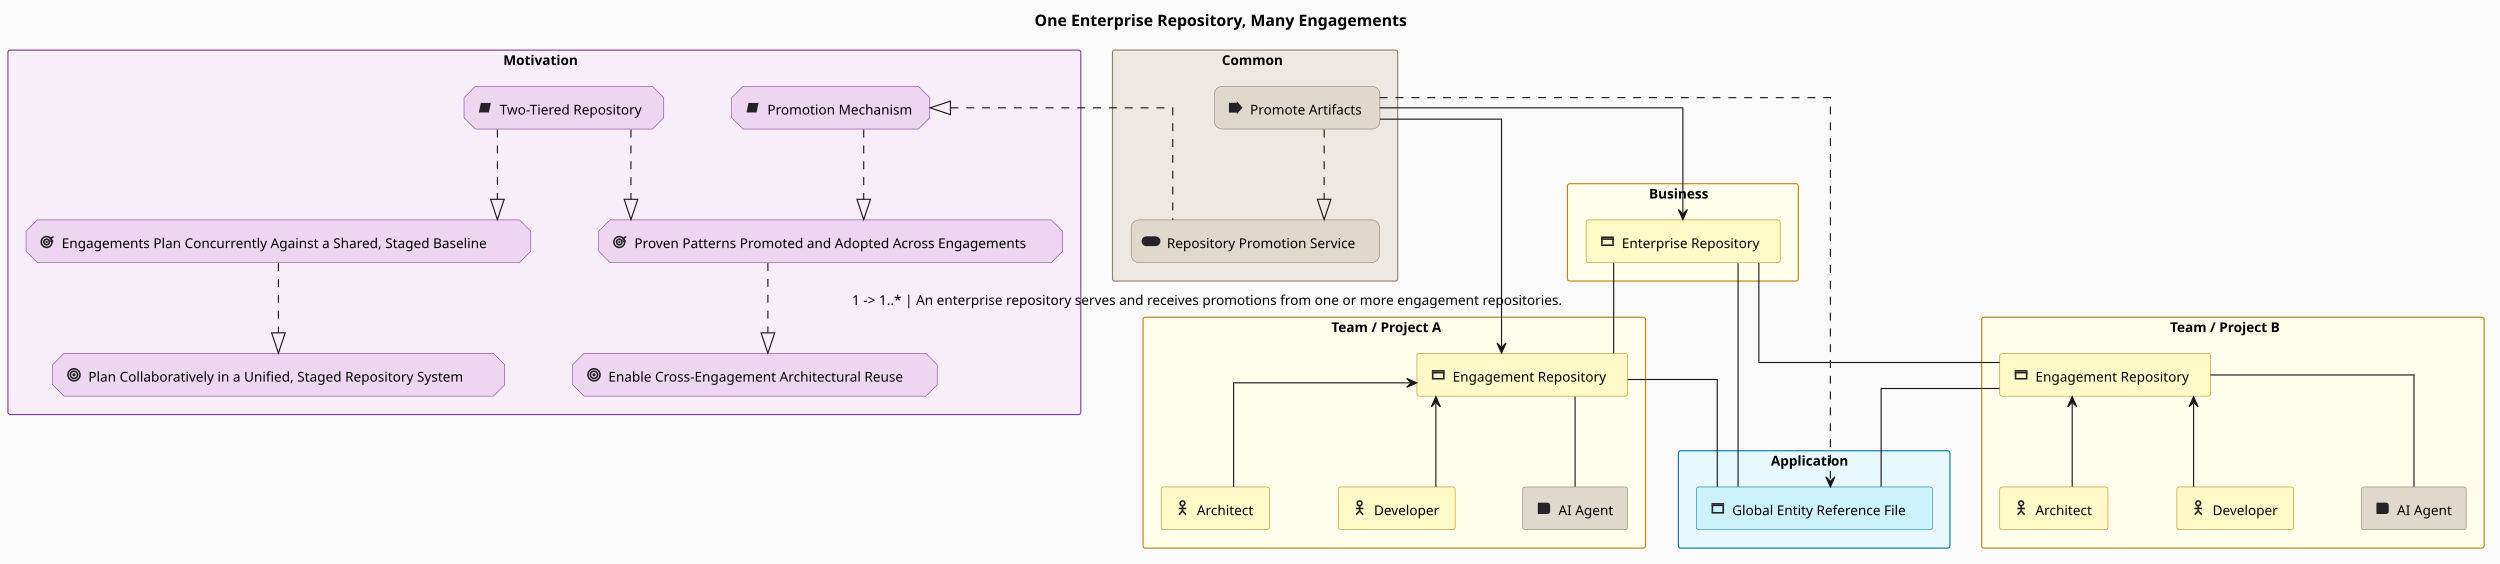
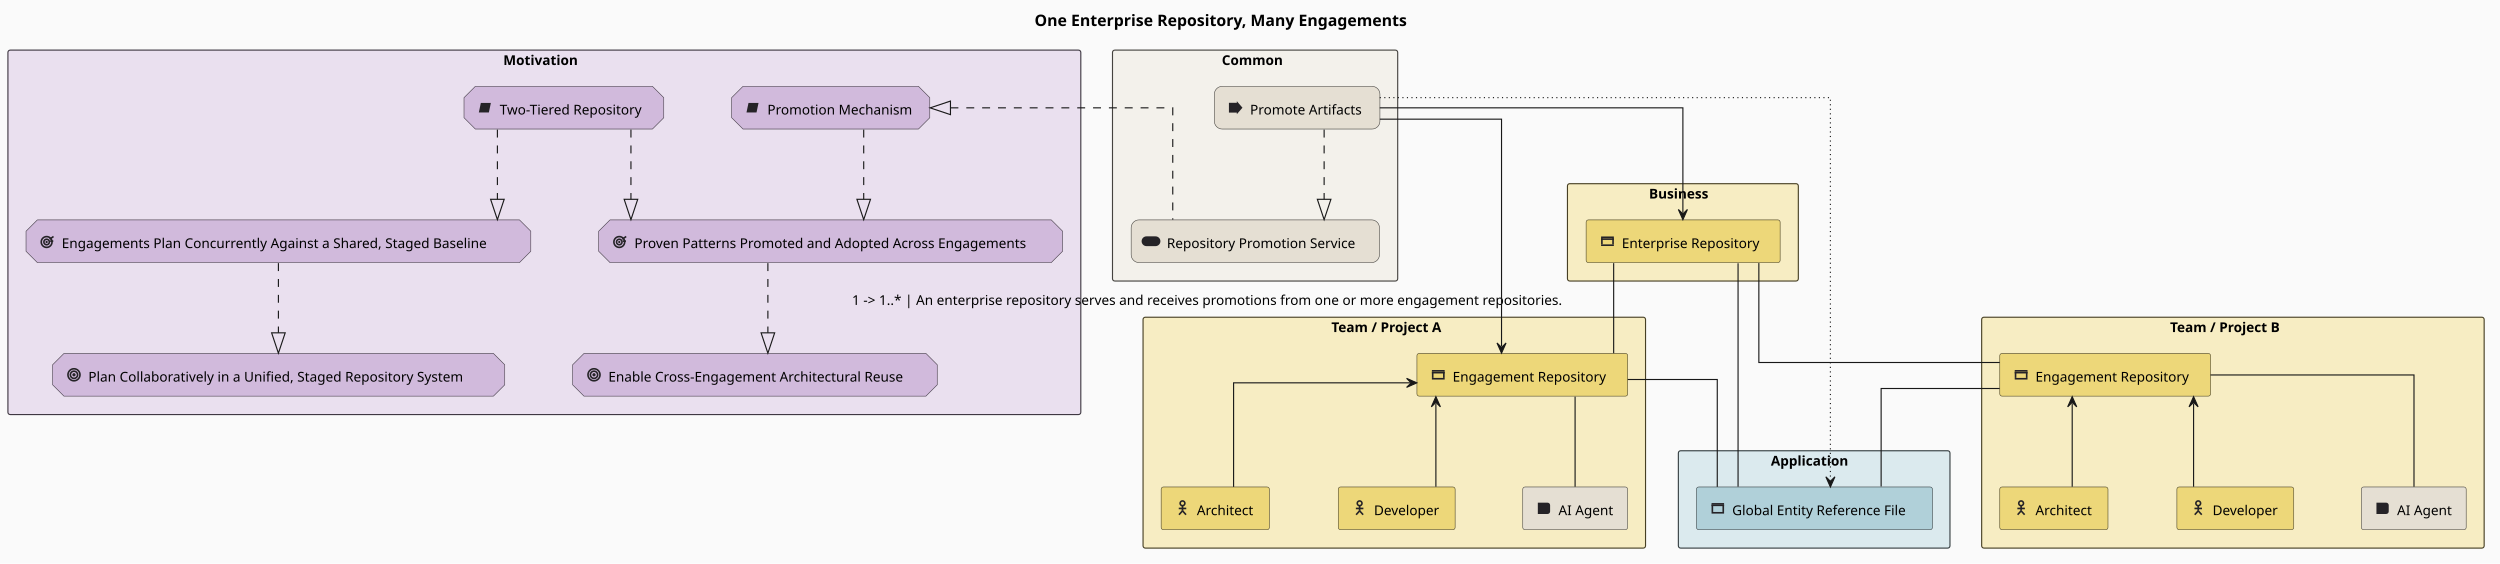
<svg xmlns="http://www.w3.org/2000/svg" contentStyleType="text/css" data-diagram-type="DESCRIPTION" height="498px" preserveAspectRatio="none" style="width:2209px;height:498px;background:#FAFAFA;" version="1.1" viewBox="0 0 2209 498" width="2209px" zoomAndPan="magnify">
  <defs />
  <g>
    <rect fill="#FAFAFA" height="498" style="stroke:none;stroke-width:1;" width="2209" x="0" y="0" />
-     <g class="title" data-source-line="207">
+     <g class="title" data-source-line="89">
      <text fill="#000000" font-family="sans-serif" font-size="14" font-weight="700" lengthAdjust="spacing" textLength="373.803" x="914.099" y="22.995">One Enterprise Repository, Many Engagements</text>
    </g>
-     <g class="cluster" data-qualified-name="Motivation" data-source-line="209" id="ent0002">
-       <rect fill="#F7EEF9" height="322" rx="2" ry="2" style="stroke:#7B3F9A;stroke-width:1;" width="948" x="7" y="44.297" />
+     <g class="cluster" data-qualified-name="Motivation" data-source-line="91" id="ent0002">
+       <rect fill="#EAE0EF" height="322" rx="2" ry="2" style="stroke:#3F3842;stroke-width:1;" width="948" x="7" y="44.297" />
      <text fill="#000000" font-family="sans-serif" font-size="12" font-weight="700" lengthAdjust="spacing" textLength="72.592" x="444.704" y="57.435">Motivation</text>
    </g>
-     <g class="cluster" data-qualified-name="Common" data-source-line="218" id="ent0009">
-       <rect fill="#EDE8E1" height="204" rx="2" ry="2" style="stroke:#8C7E6A;stroke-width:1;" width="252" x="983" y="44.297" />
+     <g class="cluster" data-qualified-name="Common" data-source-line="100" id="ent0009">
+       <rect fill="#F3F1EB" height="204" rx="2" ry="2" style="stroke:#45433F;stroke-width:1;" width="252" x="983" y="44.297" />
      <text fill="#000000" font-family="sans-serif" font-size="12" font-weight="700" lengthAdjust="spacing" textLength="58.846" x="1079.577" y="57.435">Common</text>
    </g>
-     <g class="cluster" data-qualified-name="Business" data-source-line="223" id="ent0012">
-       <rect fill="#FFFDEC" height="86" rx="2" ry="2" style="stroke:#B8860B;stroke-width:1;" width="204" x="1385" y="162.297" />
+     <g class="cluster" data-qualified-name="Business" data-source-line="105" id="ent0012">
+       <rect fill="#F7EDC3" height="86" rx="2" ry="2" style="stroke:#474024;stroke-width:1;" width="204" x="1385" y="162.297" />
      <text fill="#000000" font-family="sans-serif" font-size="12" font-weight="700" lengthAdjust="spacing" textLength="59.912" x="1457.044" y="175.435">Business</text>
    </g>
-     <g class="cluster" data-qualified-name="Team . Project A" data-source-line="227" id="ent0014">
-       <rect fill="#FFFDEC" height="204" rx="2" ry="2" style="stroke:#B8860B;stroke-width:1;" width="444" x="1010" y="280.297" />
+     <g class="cluster" data-qualified-name="Team . Project A" data-source-line="109" id="ent0014">
+       <rect fill="#F7EDC3" height="204" rx="2" ry="2" style="stroke:#474024;stroke-width:1;" width="444" x="1010" y="280.297" />
      <text fill="#000000" font-family="sans-serif" font-size="12" font-weight="700" lengthAdjust="spacing" textLength="111.188" x="1176.406" y="293.435">Team / Project A</text>
    </g>
-     <g class="cluster" data-qualified-name="Team . Project B" data-source-line="234" id="ent0019">
-       <rect fill="#FFFDEC" height="204" rx="2" ry="2" style="stroke:#B8860B;stroke-width:1;" width="444" x="1751" y="280.297" />
+     <g class="cluster" data-qualified-name="Team . Project B" data-source-line="116" id="ent0019">
+       <rect fill="#F7EDC3" height="204" rx="2" ry="2" style="stroke:#474024;stroke-width:1;" width="444" x="1751" y="280.297" />
      <text fill="#000000" font-family="sans-serif" font-size="12" font-weight="700" lengthAdjust="spacing" textLength="111.047" x="1917.477" y="293.435">Team / Project B</text>
    </g>
-     <g class="cluster" data-qualified-name="Application" data-source-line="241" id="ent0024">
-       <rect fill="#E8F8FF" height="86" rx="2" ry="2" style="stroke:#0078A0;stroke-width:1;" width="240" x="1483" y="398.297" />
+     <g class="cluster" data-qualified-name="Application" data-source-line="123" id="ent0024">
+       <rect fill="#DBEAEE" height="86" rx="2" ry="2" style="stroke:#353E41;stroke-width:1;" width="240" x="1483" y="398.297" />
      <text fill="#000000" font-family="sans-serif" font-size="12" font-weight="700" lengthAdjust="spacing" textLength="76.541" x="1564.729" y="411.435">Application</text>
    </g>
-     <g class="entity" data-qualified-name="Motivation.REQ_kOU3al" data-source-line="210" id="ent0003">
-       <path d="M420,76.297 L576.496,76.297 L586.496,86.297 L586.496,104.02 L576.496,114.02 L420,114.02 L410,104.02 L410,86.297 L420,76.297" fill="#EDD6F0" style="stroke:#7B3F9A;stroke-width:0.5;" />
+     <g class="entity" data-qualified-name="Motivation.REQ_kOU3al" data-source-line="92" id="ent0003">
+       <path d="M420,76.297 L576.496,76.297 L586.496,86.297 L586.496,104.02 L576.496,114.02 L420,114.02 L410,104.02 L410,86.297 L420,76.297" fill="#D1BADC" style="stroke:#3F3842;stroke-width:0.5;" />
      <path d="M424.874,90.949 L433.735,90.949 L431.963,99.368 L423.101,99.368" fill="#252327" style="stroke:none;stroke-width:0.5;" />
      <text fill="#000000" font-family="sans-serif" font-size="12" lengthAdjust="spacing" textLength="134.959" x="441.538" y="101.19">Two-Tiered Repository</text>
    </g>
-     <g class="entity" data-qualified-name="Motivation.REQ_Gg4Hh4" data-source-line="211" id="ent0004">
-       <path d="M656.5,76.297 L811.555,76.297 L821.555,86.297 L821.555,104.02 L811.555,114.02 L656.5,114.02 L646.5,104.02 L646.5,86.297 L656.5,76.297" fill="#EDD6F0" style="stroke:#7B3F9A;stroke-width:0.5;" />
+     <g class="entity" data-qualified-name="Motivation.REQ_Gg4Hh4" data-source-line="93" id="ent0004">
+       <path d="M656.5,76.297 L811.555,76.297 L821.555,86.297 L821.555,104.02 L811.555,114.02 L656.5,114.02 L646.5,104.02 L646.5,86.297 L656.5,76.297" fill="#D1BADC" style="stroke:#3F3842;stroke-width:0.5;" />
      <path d="M661.374,90.949 L670.235,90.949 L668.463,99.368 L659.601,99.368" fill="#252327" style="stroke:none;stroke-width:0.5;" />
      <text fill="#000000" font-family="sans-serif" font-size="12" lengthAdjust="spacing" textLength="133.518" x="678.038" y="101.19">Promotion Mechanism</text>
    </g>
-     <g class="entity" data-qualified-name="Motivation.OUT_edEkJa" data-source-line="212" id="ent0005">
-       <path d="M539,194.297 L928.893,194.297 L938.893,204.297 L938.893,222.02 L928.893,232.02 L539,232.02 L529,222.02 L529,204.297 L539,194.297" fill="#EDD6F0" style="stroke:#7B3F9A;stroke-width:0.5;" />
+     <g class="entity" data-qualified-name="Motivation.OUT_edEkJa" data-source-line="94" id="ent0005">
+       <path d="M539,194.297 L928.893,194.297 L938.893,204.297 L938.893,222.02 L928.893,232.02 L539,232.02 L529,222.02 L529,204.297 L539,194.297" fill="#D1BADC" style="stroke:#3F3842;stroke-width:0.5;" />
      <ellipse cx="547.197" cy="213.823" fill="none" rx="4.763" ry="4.763" style="stroke:#252327;stroke-width:1.44;" />
      <ellipse cx="547.197" cy="213.823" fill="none" rx="2.437" ry="2.437" style="stroke:#252327;stroke-width:1.44;" />
      <path d="M550.276,211.973 L549.434,210.799 L552.868,208.362 L553.71,209.536" fill="#252327" />
      <path d="M550.298,212.328 L553.068,212.328 L553.068,213.768 L550.298,213.768" fill="#252327" />
      <ellipse cx="547.197" cy="213.823" fill="#252327" rx="0.997" ry="0.997" style="stroke:none;stroke-width:1.44;" />
      <text fill="#000000" font-family="sans-serif" font-size="12" lengthAdjust="spacing" textLength="368.356" x="560.538" y="219.19">Proven Patterns Promoted and Adopted Across Engagements</text>
    </g>
-     <g class="entity" data-qualified-name="Motivation.OUT_620dTh" data-source-line="213" id="ent0006">
-       <path d="M33,194.297 L459.01,194.297 L469.01,204.297 L469.01,222.02 L459.01,232.02 L33,232.02 L23,222.02 L23,204.297 L33,194.297" fill="#EDD6F0" style="stroke:#7B3F9A;stroke-width:0.5;" />
+     <g class="entity" data-qualified-name="Motivation.OUT_620dTh" data-source-line="95" id="ent0006">
+       <path d="M33,194.297 L459.01,194.297 L469.01,204.297 L469.01,222.02 L459.01,232.02 L33,232.02 L23,222.02 L23,204.297 L33,194.297" fill="#D1BADC" style="stroke:#3F3842;stroke-width:0.5;" />
      <ellipse cx="41.197" cy="213.823" fill="none" rx="4.763" ry="4.763" style="stroke:#252327;stroke-width:1.44;" />
      <ellipse cx="41.197" cy="213.823" fill="none" rx="2.437" ry="2.437" style="stroke:#252327;stroke-width:1.44;" />
      <path d="M44.276,211.973 L43.434,210.799 L46.868,208.362 L47.71,209.536" fill="#252327" />
      <path d="M44.298,212.328 L47.068,212.328 L47.068,213.768 L44.298,213.768" fill="#252327" />
      <ellipse cx="41.197" cy="213.823" fill="#252327" rx="0.997" ry="0.997" style="stroke:none;stroke-width:1.44;" />
      <text fill="#000000" font-family="sans-serif" font-size="12" lengthAdjust="spacing" textLength="404.473" x="54.538" y="219.19">Engagements Plan Concurrently Against a Shared, Staged Baseline</text>
    </g>
-     <g class="entity" data-qualified-name="Motivation.GOL_kCcPph" data-source-line="214" id="ent0007">
-       <path d="M516,312.297 L818.143,312.297 L828.143,322.297 L828.143,340.02 L818.143,350.02 L516,350.02 L506,340.02 L506,322.297 L516,312.297" fill="#EDD6F0" style="stroke:#7B3F9A;stroke-width:0.5;" />
+     <g class="entity" data-qualified-name="Motivation.GOL_kCcPph" data-source-line="96" id="ent0007">
+       <path d="M516,312.297 L818.143,312.297 L828.143,322.297 L828.143,340.02 L818.143,350.02 L516,350.02 L506,340.02 L506,322.297 L516,312.297" fill="#D1BADC" style="stroke:#3F3842;stroke-width:0.5;" />
      <ellipse cx="524.861" cy="331.158" fill="none" rx="5.317" ry="5.317" style="stroke:#252327;stroke-width:1.44;" />
      <ellipse cx="524.861" cy="331.158" fill="none" rx="3.212" ry="3.212" style="stroke:#252327;stroke-width:1.44;" />
      <ellipse cx="524.861" cy="331.158" fill="#252327" rx="1.44" ry="1.44" style="stroke:none;stroke-width:1.44;" />
      <text fill="#000000" font-family="sans-serif" font-size="12" lengthAdjust="spacing" textLength="280.606" x="537.538" y="337.19">Enable Cross-Engagement Architectural Reuse</text>
    </g>
-     <g class="entity" data-qualified-name="Motivation.GOL_Lm2Bn2" data-source-line="215" id="ent0008">
-       <path d="M56.5,312.297 L435.993,312.297 L445.993,322.297 L445.993,340.02 L435.993,350.02 L56.5,350.02 L46.5,340.02 L46.5,322.297 L56.5,312.297" fill="#EDD6F0" style="stroke:#7B3F9A;stroke-width:0.5;" />
+     <g class="entity" data-qualified-name="Motivation.GOL_Lm2Bn2" data-source-line="97" id="ent0008">
+       <path d="M56.5,312.297 L435.993,312.297 L445.993,322.297 L445.993,340.02 L435.993,350.02 L56.5,350.02 L46.5,340.02 L46.5,322.297 L56.5,312.297" fill="#D1BADC" style="stroke:#3F3842;stroke-width:0.5;" />
      <ellipse cx="65.362" cy="331.158" fill="none" rx="5.317" ry="5.317" style="stroke:#252327;stroke-width:1.44;" />
      <ellipse cx="65.362" cy="331.158" fill="none" rx="3.212" ry="3.212" style="stroke:#252327;stroke-width:1.44;" />
      <ellipse cx="65.362" cy="331.158" fill="#252327" rx="1.44" ry="1.44" style="stroke:none;stroke-width:1.44;" />
      <text fill="#000000" font-family="sans-serif" font-size="12" lengthAdjust="spacing" textLength="357.955" x="78.037" y="337.19">Plan Collaboratively in a Unified, Staged Repository System</text>
    </g>
-     <g class="entity" data-qualified-name="Common.PRC_0Rz5Ex" data-source-line="219" id="ent0010">
-       <rect fill="#E0D8CC" height="37.723" rx="7" ry="7" style="stroke:#8C7E6A;stroke-width:0.5;" width="146.297" x="1073" y="76.297" />
+     <g class="entity" data-qualified-name="Common.PRC_0Rz5Ex" data-source-line="101" id="ent0010">
+       <rect fill="#E5DFD3" height="37.723" rx="7" ry="7" style="stroke:#45433F;stroke-width:0.5;" width="146.297" x="1073" y="76.297" />
      <path d="M1085.88,90.838 L1092.859,90.838 L1092.859,89.398 L1097.843,95.158 L1092.859,100.918 L1092.859,99.478 L1085.88,99.478" fill="#252327" style="stroke:none;stroke-width:0.5;" />
      <text fill="#000000" font-family="sans-serif" font-size="12" lengthAdjust="spacing" textLength="104.76" x="1104.537" y="101.19">Promote Artifacts</text>
    </g>
-     <g class="entity" data-qualified-name="Common.SRV_Uv9Wx9" data-source-line="220" id="ent0011">
-       <rect fill="#E0D8CC" height="37.723" rx="7" ry="7" style="stroke:#8C7E6A;stroke-width:0.5;" width="219.393" x="999.5" y="194.297" />
+     <g class="entity" data-qualified-name="Common.SRV_Uv9Wx9" data-source-line="102" id="ent0011">
+       <rect fill="#E5DFD3" height="37.723" rx="7" ry="7" style="stroke:#45433F;stroke-width:0.5;" width="219.393" x="999.5" y="194.297" />
      <path d="M1013.045,208.838 L1021.02,208.838 A3.102,3.102 0 0 1 1021.02,217.478 L1013.045,217.478 A3.102,3.102 0 0 1 1013.045,208.838" fill="#252327" style="stroke:none;stroke-width:0.5;" />
      <text fill="#000000" font-family="sans-serif" font-size="12" lengthAdjust="spacing" textLength="177.856" x="1031.037" y="219.19">Repository Promotion Service</text>
    </g>
-     <g class="entity" data-qualified-name="Business.BOB_6Uok0b" data-source-line="224" id="ent0013">
-       <rect fill="#FFFAC8" height="37.723" rx="2" ry="2" style="stroke:#B8860B;stroke-width:0.5;" width="171.428" x="1401.5" y="194.297" />
+     <g class="entity" data-qualified-name="Business.BOB_6Uok0b" data-source-line="106" id="ent0013">
+       <rect fill="#EDD779" height="37.723" rx="2" ry="2" style="stroke:#474024;stroke-width:0.5;" width="171.428" x="1401.5" y="194.297" />
      <path d="M1414.712,208.949 L1426.011,208.949 L1426.011,210.389 L1414.712,210.389" fill="#252327" />
      <path d="M1414.712,215.928 L1426.011,215.928 L1426.011,217.368 L1414.712,217.368" fill="#252327" />
      <path d="M1414.712,210.389 L1414.712,215.928 L1416.152,215.928 L1416.152,210.389" fill="#252327" />
      <path d="M1424.571,210.389 L1424.571,215.928 L1426.011,215.928 L1426.011,210.389" fill="#252327" />
      <path d="M1414.712,210.555 L1426.011,210.555 L1426.011,211.995 L1414.712,211.995" fill="#252327" />
      <text fill="#000000" font-family="sans-serif" font-size="12" lengthAdjust="spacing" textLength="129.891" x="1433.037" y="219.19">Enterprise Repository</text>
    </g>
-     <g class="entity" data-qualified-name="Team . Project A.BOB_so7gfN" data-source-line="228" id="ent0015">
-       <rect fill="#FFFAC8" height="37.723" rx="2" ry="2" style="stroke:#B8860B;stroke-width:0.5;" width="186.241" x="1252" y="312.297" />
+     <g class="entity" data-qualified-name="Team . Project A.BOB_so7gfN" data-source-line="110" id="ent0015">
+       <rect fill="#EDD779" height="37.723" rx="2" ry="2" style="stroke:#474024;stroke-width:0.5;" width="186.241" x="1252" y="312.297" />
      <path d="M1265.212,326.949 L1276.511,326.949 L1276.511,328.389 L1265.212,328.389" fill="#252327" />
      <path d="M1265.212,333.928 L1276.511,333.928 L1276.511,335.368 L1265.212,335.368" fill="#252327" />
      <path d="M1265.212,328.389 L1265.212,333.928 L1266.652,333.928 L1266.652,328.389" fill="#252327" />
      <path d="M1275.071,328.389 L1275.071,333.928 L1276.511,333.928 L1276.511,328.389" fill="#252327" />
      <path d="M1265.212,328.555 L1276.511,328.555 L1276.511,329.995 L1265.212,329.995" fill="#252327" />
      <text fill="#000000" font-family="sans-serif" font-size="12" lengthAdjust="spacing" textLength="144.703" x="1283.537" y="337.19">Engagement Repository</text>
    </g>
-     <g class="entity" data-qualified-name="Team . Project A.ACT_Nn7Oo7" data-source-line="229" id="ent0016">
-       <rect fill="#FFFAC8" height="37.723" rx="2" ry="2" style="stroke:#B8860B;stroke-width:0.5;" width="95.608" x="1026" y="430.297" />
+     <g class="entity" data-qualified-name="Team . Project A.ACT_Nn7Oo7" data-source-line="111" id="ent0016">
+       <rect fill="#EDD779" height="37.723" rx="2" ry="2" style="stroke:#474024;stroke-width:0.5;" width="95.608" x="1026" y="430.297" />
      <ellipse cx="1044.861" cy="444.728" fill="none" rx="2.105" ry="2.105" style="stroke:#252327;stroke-width:1.44;" />
      <path d="M1044.141,446.832 L1044.141,451.374 L1045.582,451.374 L1045.582,446.832" fill="#252327" />
      <path d="M1042.292,455.295 L1041.228,454.32 L1044.33,450.886 L1045.393,451.861" fill="#252327" />
      <path d="M1044.33,451.861 L1045.393,450.886 L1048.495,454.32 L1047.431,455.295" fill="#252327" />
      <path d="M1041.539,448.549 L1048.185,448.549 L1048.185,449.989 L1041.539,449.989" fill="#252327" />
      <text fill="#000000" font-family="sans-serif" font-size="12" lengthAdjust="spacing" textLength="54.07" x="1057.537" y="455.19">Architect</text>
    </g>
-     <g class="entity" data-qualified-name="Team . Project A.ACT_Pp8Qq8" data-source-line="230" id="ent0017">
-       <rect fill="#FFFAC8" height="37.723" rx="2" ry="2" style="stroke:#B8860B;stroke-width:0.5;" width="103.254" x="1182.5" y="430.297" />
+     <g class="entity" data-qualified-name="Team . Project A.ACT_Pp8Qq8" data-source-line="112" id="ent0017">
+       <rect fill="#EDD779" height="37.723" rx="2" ry="2" style="stroke:#474024;stroke-width:0.5;" width="103.254" x="1182.5" y="430.297" />
      <ellipse cx="1201.361" cy="444.728" fill="none" rx="2.105" ry="2.105" style="stroke:#252327;stroke-width:1.44;" />
      <path d="M1200.641,446.832 L1200.641,451.374 L1202.082,451.374 L1202.082,446.832" fill="#252327" />
      <path d="M1198.792,455.295 L1197.728,454.32 L1200.83,450.886 L1201.893,451.861" fill="#252327" />
      <path d="M1200.83,451.861 L1201.893,450.886 L1204.995,454.32 L1203.931,455.295" fill="#252327" />
      <path d="M1198.039,448.549 L1204.685,448.549 L1204.685,449.989 L1198.039,449.989" fill="#252327" />
      <text fill="#000000" font-family="sans-serif" font-size="12" lengthAdjust="spacing" textLength="61.717" x="1214.037" y="455.19">Developer</text>
    </g>
-     <g class="entity" data-qualified-name="Team . Project A.ROL_udXPfB" data-source-line="231" id="ent0018">
-       <rect fill="#E0D8CC" height="37.723" rx="2" ry="2" style="stroke:#8C7E6A;stroke-width:0.5;" width="92.62" x="1345.5" y="430.297" />
+     <g class="entity" data-qualified-name="Team . Project A.ROL_udXPfB" data-source-line="113" id="ent0018">
+       <rect fill="#E5DFD3" height="37.723" rx="2" ry="2" style="stroke:#45433F;stroke-width:0.5;" width="92.62" x="1345.5" y="430.297" />
      <path d="M1358.823,444.174 L1367.463,444.174 A2.215,2.215 0 0 1 1369.678,446.389 L1369.678,451.928 A2.215,2.215 0 0 1 1367.463,454.143 L1358.823,454.143" fill="#252327" style="stroke:none;stroke-width:0.5;" />
      <text fill="#000000" font-family="sans-serif" font-size="12" lengthAdjust="spacing" textLength="51.082" x="1377.037" y="455.19">AI Agent</text>
    </g>
-     <g class="entity" data-qualified-name="Team . Project B.BOB_so7gfN__2" data-source-line="235" id="ent0020">
-       <rect fill="#FFFAC8" height="37.723" rx="2" ry="2" style="stroke:#B8860B;stroke-width:0.5;" width="186.241" x="1767" y="312.297" />
+     <g class="entity" data-qualified-name="Team . Project B.BOB_so7gfN__2" data-source-line="117" id="ent0020">
+       <rect fill="#EDD779" height="37.723" rx="2" ry="2" style="stroke:#474024;stroke-width:0.5;" width="186.241" x="1767" y="312.297" />
      <path d="M1780.212,326.949 L1791.511,326.949 L1791.511,328.389 L1780.212,328.389" fill="#252327" />
      <path d="M1780.212,333.928 L1791.511,333.928 L1791.511,335.368 L1780.212,335.368" fill="#252327" />
      <path d="M1780.212,328.389 L1780.212,333.928 L1781.652,333.928 L1781.652,328.389" fill="#252327" />
      <path d="M1790.071,328.389 L1790.071,333.928 L1791.511,333.928 L1791.511,328.389" fill="#252327" />
      <path d="M1780.212,328.555 L1791.511,328.555 L1791.511,329.995 L1780.212,329.995" fill="#252327" />
      <text fill="#000000" font-family="sans-serif" font-size="12" lengthAdjust="spacing" textLength="144.703" x="1798.537" y="337.19">Engagement Repository</text>
    </g>
-     <g class="entity" data-qualified-name="Team . Project B.ACT_Nn7Oo7__2" data-source-line="236" id="ent0021">
-       <rect fill="#FFFAC8" height="37.723" rx="2" ry="2" style="stroke:#B8860B;stroke-width:0.5;" width="95.608" x="1767" y="430.297" />
+     <g class="entity" data-qualified-name="Team . Project B.ACT_Nn7Oo7__2" data-source-line="118" id="ent0021">
+       <rect fill="#EDD779" height="37.723" rx="2" ry="2" style="stroke:#474024;stroke-width:0.5;" width="95.608" x="1767" y="430.297" />
      <ellipse cx="1785.861" cy="444.728" fill="none" rx="2.105" ry="2.105" style="stroke:#252327;stroke-width:1.44;" />
      <path d="M1785.141,446.832 L1785.141,451.374 L1786.582,451.374 L1786.582,446.832" fill="#252327" />
      <path d="M1783.292,455.295 L1782.228,454.32 L1785.33,450.886 L1786.393,451.861" fill="#252327" />
      <path d="M1785.33,451.861 L1786.393,450.886 L1789.495,454.32 L1788.431,455.295" fill="#252327" />
      <path d="M1782.539,448.549 L1789.185,448.549 L1789.185,449.989 L1782.539,449.989" fill="#252327" />
      <text fill="#000000" font-family="sans-serif" font-size="12" lengthAdjust="spacing" textLength="54.07" x="1798.537" y="455.19">Architect</text>
    </g>
-     <g class="entity" data-qualified-name="Team . Project B.ACT_Pp8Qq8__2" data-source-line="237" id="ent0022">
-       <rect fill="#FFFAC8" height="37.723" rx="2" ry="2" style="stroke:#B8860B;stroke-width:0.5;" width="103.254" x="1923.5" y="430.297" />
+     <g class="entity" data-qualified-name="Team . Project B.ACT_Pp8Qq8__2" data-source-line="119" id="ent0022">
+       <rect fill="#EDD779" height="37.723" rx="2" ry="2" style="stroke:#474024;stroke-width:0.5;" width="103.254" x="1923.5" y="430.297" />
      <ellipse cx="1942.361" cy="444.728" fill="none" rx="2.105" ry="2.105" style="stroke:#252327;stroke-width:1.44;" />
      <path d="M1941.641,446.832 L1941.641,451.374 L1943.082,451.374 L1943.082,446.832" fill="#252327" />
      <path d="M1939.792,455.295 L1938.728,454.32 L1941.83,450.886 L1942.893,451.861" fill="#252327" />
      <path d="M1941.83,451.861 L1942.893,450.886 L1945.995,454.32 L1944.931,455.295" fill="#252327" />
      <path d="M1939.039,448.549 L1945.685,448.549 L1945.685,449.989 L1939.039,449.989" fill="#252327" />
      <text fill="#000000" font-family="sans-serif" font-size="12" lengthAdjust="spacing" textLength="61.717" x="1955.037" y="455.19">Developer</text>
    </g>
-     <g class="entity" data-qualified-name="Team . Project B.ROL_udXPfB__2" data-source-line="238" id="ent0023">
-       <rect fill="#E0D8CC" height="37.723" rx="2" ry="2" style="stroke:#8C7E6A;stroke-width:0.5;" width="92.62" x="2086.5" y="430.297" />
+     <g class="entity" data-qualified-name="Team . Project B.ROL_udXPfB__2" data-source-line="120" id="ent0023">
+       <rect fill="#E5DFD3" height="37.723" rx="2" ry="2" style="stroke:#45433F;stroke-width:0.5;" width="92.62" x="2086.5" y="430.297" />
      <path d="M2099.823,444.174 L2108.463,444.174 A2.215,2.215 0 0 1 2110.678,446.389 L2110.678,451.928 A2.215,2.215 0 0 1 2108.463,454.143 L2099.823,454.143" fill="#252327" style="stroke:none;stroke-width:0.5;" />
      <text fill="#000000" font-family="sans-serif" font-size="12" lengthAdjust="spacing" textLength="51.082" x="2118.037" y="455.19">AI Agent</text>
    </g>
-     <g class="entity" data-qualified-name="Application.DOB_4dO6js" data-source-line="242" id="ent0025">
-       <rect fill="#CCF2FF" height="37.723" rx="2" ry="2" style="stroke:#0078A0;stroke-width:0.5;" width="208.477" x="1499" y="430.297" />
+     <g class="entity" data-qualified-name="Application.DOB_4dO6js" data-source-line="124" id="ent0025">
+       <rect fill="#B0D0D9" height="37.723" rx="2" ry="2" style="stroke:#353E41;stroke-width:0.5;" width="208.477" x="1499" y="430.297" />
      <path d="M1512.323,444.506 L1523.4,444.506 L1523.4,445.946 L1512.323,445.946" fill="#252327" />
      <path d="M1512.323,452.371 L1523.4,452.371 L1523.4,453.811 L1512.323,453.811" fill="#252327" />
      <path d="M1512.323,445.946 L1512.323,452.371 L1513.763,452.371 L1513.763,445.946" fill="#252327" />
      <path d="M1521.96,445.946 L1521.96,452.371 L1523.4,452.371 L1523.4,445.946" fill="#252327" />
      <path d="M1512.323,445.78 L1523.4,445.78 L1523.4,447.22 L1512.323,447.22" fill="#252327" />
      <text fill="#000000" font-family="sans-serif" font-size="12" lengthAdjust="spacing" textLength="166.94" x="1530.537" y="455.19">Global Entity Reference File</text>
    </g>
-     <g class="link" data-entity-1="ent0004" data-entity-2="ent0005" data-link-type="extension" data-source-line="271" id="lnk51">
+     <g class="link" data-entity-1="ent0004" data-entity-2="ent0005" data-link-type="extension" data-source-line="153" id="lnk51">
      <path d="M763.17,114.517 C763.17,136.457 763.17,154.147 763.17,176.087" fill="none" id="REQ_Gg4Hh4-to-OUT_edEkJa" style="stroke:#181818;stroke-width:1;stroke-dasharray:7,7;" />
      <polygon fill="none" points="763.17,194.087,769.17,176.087,757.17,176.087,763.17,194.087" style="stroke:#181818;stroke-width:1;" />
    </g>
-     <g class="link" data-entity-1="ent0010" data-entity-2="ent0011" data-link-type="extension" data-source-line="273" id="lnk53">
+     <g class="link" data-entity-1="ent0010" data-entity-2="ent0011" data-link-type="extension" data-source-line="155" id="lnk53">
      <path d="M1170,114.517 C1170,136.457 1170,154.147 1170,176.087" fill="none" id="PRC_0Rz5Ex-to-SRV_Uv9Wx9" style="stroke:#181818;stroke-width:1;stroke-dasharray:7,7;" />
      <polygon fill="none" points="1170,194.087,1176,176.087,1164,176.087,1170,194.087" style="stroke:#181818;stroke-width:1;" />
    </g>
-     <g class="link" data-entity-1="ent0016" data-entity-2="ent0015" data-link-type="dependency" data-source-line="262" id="lnk40">
+     <g class="link" data-entity-1="ent0016" data-entity-2="ent0015" data-link-type="dependency" data-source-line="144" id="lnk40">
      <path d="M1090,430.217 C1090,398.477 1090,338.297 1090,338.297 C1090,338.297 1173.01,338.297 1245.86,338.297" fill="none" id="ACT_Nn7Oo7-to-BOB_so7gfN" style="stroke:#181818;stroke-width:1;" />
      <polygon fill="#181818" points="1251.86,338.297,1242.86,334.297,1246.86,338.297,1242.86,342.297,1251.86,338.297" style="stroke:#181818;stroke-width:1;" />
    </g>
-     <g class="link" data-entity-1="ent0021" data-entity-2="ent0020" data-link-type="dependency" data-source-line="277" id="lnk56">
+     <g class="link" data-entity-1="ent0021" data-entity-2="ent0020" data-link-type="dependency" data-source-line="159" id="lnk56">
      <path d="M1831,430.077 C1831,408.137 1831,378.447 1831,356.507" fill="none" id="ACT_Nn7Oo7__2-to-BOB_so7gfN__2" style="stroke:#181818;stroke-width:1;" />
      <polygon fill="#181818" points="1831,350.507,1827,359.507,1831,355.507,1835,359.507,1831,350.507" style="stroke:#181818;stroke-width:1;" />
    </g>
-     <g class="link" data-entity-1="ent0013" data-entity-2="ent0015" data-link-type="association" data-source-line="265" id="lnk43">
+     <g class="link" data-entity-1="ent0013" data-entity-2="ent0015" data-link-type="association" data-source-line="147" id="lnk43">
      <path d="M1425.83,232.517 C1425.83,254.457 1425.83,290.147 1425.83,312.087" fill="none" id="BOB_6Uok0b-BOB_so7gfN-1" style="stroke:#181818;stroke-width:1;" />
      <text fill="#000000" font-family="sans-serif" font-size="12" lengthAdjust="spacing" textLength="672.164" x="752.83" y="269.435">1 -&gt; 1..* | An enterprise repository serves and receives promotions from one or more engagement repositories.</text>
    </g>
-     <g class="link" data-entity-1="ent0017" data-entity-2="ent0015" data-link-type="dependency" data-source-line="263" id="lnk41">
+     <g class="link" data-entity-1="ent0017" data-entity-2="ent0015" data-link-type="dependency" data-source-line="145" id="lnk41">
      <path d="M1268.75,430.077 C1268.75,408.137 1268.75,378.447 1268.75,356.507" fill="none" id="ACT_Pp8Qq8-to-BOB_so7gfN" style="stroke:#181818;stroke-width:1;" />
      <polygon fill="#181818" points="1268.75,350.507,1264.75,359.507,1268.75,355.507,1272.75,359.507,1268.75,350.507" style="stroke:#181818;stroke-width:1;" />
    </g>
-     <g class="link" data-entity-1="ent0010" data-entity-2="ent0013" data-link-type="dependency" data-source-line="264" id="lnk42">
+     <g class="link" data-entity-1="ent0010" data-entity-2="ent0013" data-link-type="dependency" data-source-line="146" id="lnk42">
      <path d="M1219.15,95.297 C1319.35,95.297 1487,95.297 1487,95.297 C1487,95.297 1487,154.637 1487,188.077" fill="none" id="PRC_0Rz5Ex-to-BOB_6Uok0b" style="stroke:#181818;stroke-width:1;" />
      <polygon fill="#181818" points="1487,194.077,1491,185.077,1487,189.077,1483,185.077,1487,194.077" style="stroke:#181818;stroke-width:1;" />
    </g>
-     <g class="link" data-entity-1="ent0013" data-entity-2="ent0025" data-link-type="association" data-source-line="266" id="lnk45">
+     <g class="link" data-entity-1="ent0013" data-entity-2="ent0025" data-link-type="association" data-source-line="148" id="lnk45">
      <path d="M1535.75,232.607 C1535.75,276.977 1535.75,385.747 1535.75,430.047" fill="none" id="BOB_6Uok0b-DOB_4dO6js" style="stroke:#181818;stroke-width:1;" />
    </g>
-     <g class="link" data-entity-1="ent0010" data-entity-2="ent0015" data-link-type="dependency" data-source-line="267" id="lnk46">
+     <g class="link" data-entity-1="ent0010" data-entity-2="ent0015" data-link-type="dependency" data-source-line="149" id="lnk46">
      <path d="M1219.26,105.297 C1269.36,105.297 1326.75,105.297 1326.75,105.297 C1326.75,105.297 1326.75,251.377 1326.75,306.027" fill="none" id="PRC_0Rz5Ex-to-BOB_so7gfN" style="stroke:#181818;stroke-width:1;" />
      <polygon fill="#181818" points="1326.75,312.027,1330.75,303.027,1326.75,307.027,1322.75,303.027,1326.75,312.027" style="stroke:#181818;stroke-width:1;" />
    </g>
-     <g class="link" data-entity-1="ent0015" data-entity-2="ent0025" data-link-type="association" data-source-line="268" id="lnk48">
+     <g class="link" data-entity-1="ent0015" data-entity-2="ent0025" data-link-type="association" data-source-line="150" id="lnk48">
      <path d="M1438.25,335.297 C1478.87,335.297 1517.38,335.297 1517.38,335.297 C1517.38,335.297 1517.38,397.767 1517.38,430.217" fill="none" id="BOB_so7gfN-DOB_4dO6js" style="stroke:#181818;stroke-width:1;" />
    </g>
-     <g class="link" data-entity-1="ent0018" data-entity-2="ent0015" data-link-type="association" data-source-line="269" id="lnk49">
+     <g class="link" data-entity-1="ent0018" data-entity-2="ent0015" data-link-type="association" data-source-line="151" id="lnk49">
      <path d="M1391.75,430.077 C1391.75,408.137 1391.75,372.447 1391.75,350.507" fill="none" id="ROL_udXPfB-BOB_so7gfN" style="stroke:#181818;stroke-width:1;" />
    </g>
-     <g class="link" data-entity-1="ent0005" data-entity-2="ent0007" data-link-type="extension" data-source-line="270" id="lnk50">
+     <g class="link" data-entity-1="ent0005" data-entity-2="ent0007" data-link-type="extension" data-source-line="152" id="lnk50">
      <path d="M678.5,232.517 C678.5,254.457 678.5,272.147 678.5,294.087" fill="none" id="OUT_edEkJa-to-GOL_kCcPph" style="stroke:#181818;stroke-width:1;stroke-dasharray:7,7;" />
      <polygon fill="none" points="678.5,312.087,684.5,294.087,672.5,294.087,678.5,312.087" style="stroke:#181818;stroke-width:1;" />
    </g>
-     <g class="link" data-entity-1="ent0003" data-entity-2="ent0005" data-link-type="extension" data-source-line="272" id="lnk52">
+     <g class="link" data-entity-1="ent0003" data-entity-2="ent0005" data-link-type="extension" data-source-line="154" id="lnk52">
      <path d="M557.5,114.517 C557.5,136.457 557.5,154.147 557.5,176.087" fill="none" id="REQ_kOU3al-to-OUT_edEkJa" style="stroke:#181818;stroke-width:1;stroke-dasharray:7,7;" />
      <polygon fill="none" points="557.5,194.087,563.5,176.087,551.5,176.087,557.5,194.087" style="stroke:#181818;stroke-width:1;" />
    </g>
-     <g class="link" data-entity-1="ent0004" data-entity-2="ent0011" data-link-type="extension" data-source-line="274" id="lnk55">
+     <g class="link" data-entity-1="ent0004" data-entity-2="ent0011" data-link-type="extension" data-source-line="156" id="lnk55">
      <path d="M839.83,95.297 C929.07,95.297 1036.25,95.297 1036.25,95.297 C1036.25,95.297 1036.25,160.637 1036.25,194.077" fill="none" id="REQ_Gg4Hh4-backto-SRV_Uv9Wx9" style="stroke:#181818;stroke-width:1;stroke-dasharray:7,7;" />
      <polygon fill="none" points="821.83,95.297,839.83,101.297,839.83,89.297,821.83,95.297" style="stroke:#181818;stroke-width:1;" />
    </g>
-     <g class="link" data-entity-1="ent0022" data-entity-2="ent0020" data-link-type="dependency" data-source-line="278" id="lnk57">
+     <g class="link" data-entity-1="ent0022" data-entity-2="ent0020" data-link-type="dependency" data-source-line="160" id="lnk57">
      <path d="M1938.25,430.077 C1938.25,408.137 1938.25,378.447 1938.25,356.507" fill="none" id="ACT_Pp8Qq8__2-to-BOB_so7gfN__2" style="stroke:#181818;stroke-width:1;" />
      <polygon fill="#181818" points="1938.25,350.507,1934.25,359.507,1938.25,355.507,1942.25,359.507,1938.25,350.507" style="stroke:#181818;stroke-width:1;" />
    </g>
-     <g class="link" data-entity-1="ent0023" data-entity-2="ent0020" data-link-type="association" data-source-line="279" id="lnk58">
+     <g class="link" data-entity-1="ent0023" data-entity-2="ent0020" data-link-type="association" data-source-line="161" id="lnk58">
      <path d="M2133,430.077 C2133,396.637 2133,331.297 2133,331.297 C2133,331.297 2032.27,331.297 1953.19,331.297" fill="none" id="ROL_udXPfB__2-BOB_so7gfN__2" style="stroke:#181818;stroke-width:1;" />
    </g>
-     <g class="link" data-entity-1="ent0013" data-entity-2="ent0020" data-link-type="association" data-source-line="280" id="lnk59">
+     <g class="link" data-entity-1="ent0013" data-entity-2="ent0020" data-link-type="association" data-source-line="162" id="lnk59">
      <path d="M1554.12,232.427 C1554.12,263.207 1554.12,320.297 1554.12,320.297 C1554.12,320.297 1676.99,320.297 1766.98,320.297" fill="none" id="BOB_6Uok0b-BOB_so7gfN__2" style="stroke:#181818;stroke-width:1;" />
    </g>
-     <g class="link" data-entity-1="ent0020" data-entity-2="ent0025" data-link-type="association" data-source-line="281" id="lnk61">
+     <g class="link" data-entity-1="ent0020" data-entity-2="ent0025" data-link-type="association" data-source-line="163" id="lnk61">
      <path d="M1766.88,343.297 C1715.56,343.297 1662.17,343.297 1662.17,343.297 C1662.17,343.297 1662.17,399.257 1662.17,429.857" fill="none" id="BOB_so7gfN__2-DOB_4dO6js" style="stroke:#181818;stroke-width:1;" />
    </g>
-     <g class="link" data-entity-1="ent0010" data-entity-2="ent0025" data-link-type="dependency" data-source-line="283" id="lnk62">
-       <path d="M1219.13,86.297 C1351.52,86.297 1617.33,86.297 1617.33,86.297 C1617.33,86.297 1617.33,349.597 1617.33,424.287" fill="none" id="PRC_0Rz5Ex-to-DOB_4dO6js" style="stroke:#181818;stroke-width:1;stroke-dasharray:7,7;" />
+     <g class="link" data-entity-1="ent0010" data-entity-2="ent0025" data-link-type="dependency" data-source-line="165" id="lnk62">
+       <path d="M1219.13,86.297 C1351.52,86.297 1617.33,86.297 1617.33,86.297 C1617.33,86.297 1617.33,349.597 1617.33,424.287" fill="none" id="PRC_0Rz5Ex-to-DOB_4dO6js" style="stroke:#181818;stroke-width:1;stroke-dasharray:1,3;" />
      <polygon fill="#181818" points="1617.33,430.287,1621.33,421.287,1617.33,425.287,1613.33,421.287,1617.33,430.287" style="stroke:#181818;stroke-width:1;" />
    </g>
-     <g class="link" data-entity-1="ent0003" data-entity-2="ent0006" data-link-type="extension" data-source-line="285" id="lnk63">
+     <g class="link" data-entity-1="ent0003" data-entity-2="ent0006" data-link-type="extension" data-source-line="167" id="lnk63">
      <path d="M439.5,114.517 C439.5,136.457 439.5,154.147 439.5,176.087" fill="none" id="REQ_kOU3al-to-OUT_620dTh" style="stroke:#181818;stroke-width:1;stroke-dasharray:7,7;" />
      <polygon fill="none" points="439.5,194.087,445.5,176.087,433.5,176.087,439.5,194.087" style="stroke:#181818;stroke-width:1;" />
    </g>
-     <g class="link" data-entity-1="ent0006" data-entity-2="ent0008" data-link-type="extension" data-source-line="286" id="lnk64">
+     <g class="link" data-entity-1="ent0006" data-entity-2="ent0008" data-link-type="extension" data-source-line="168" id="lnk64">
      <path d="M246,232.517 C246,254.457 246,272.147 246,294.087" fill="none" id="OUT_620dTh-to-GOL_Lm2Bn2" style="stroke:#181818;stroke-width:1;stroke-dasharray:7,7;" />
      <polygon fill="none" points="246,312.087,252,294.087,240,294.087,246,312.087" style="stroke:#181818;stroke-width:1;" />
    </g>
  </g>
</svg>
